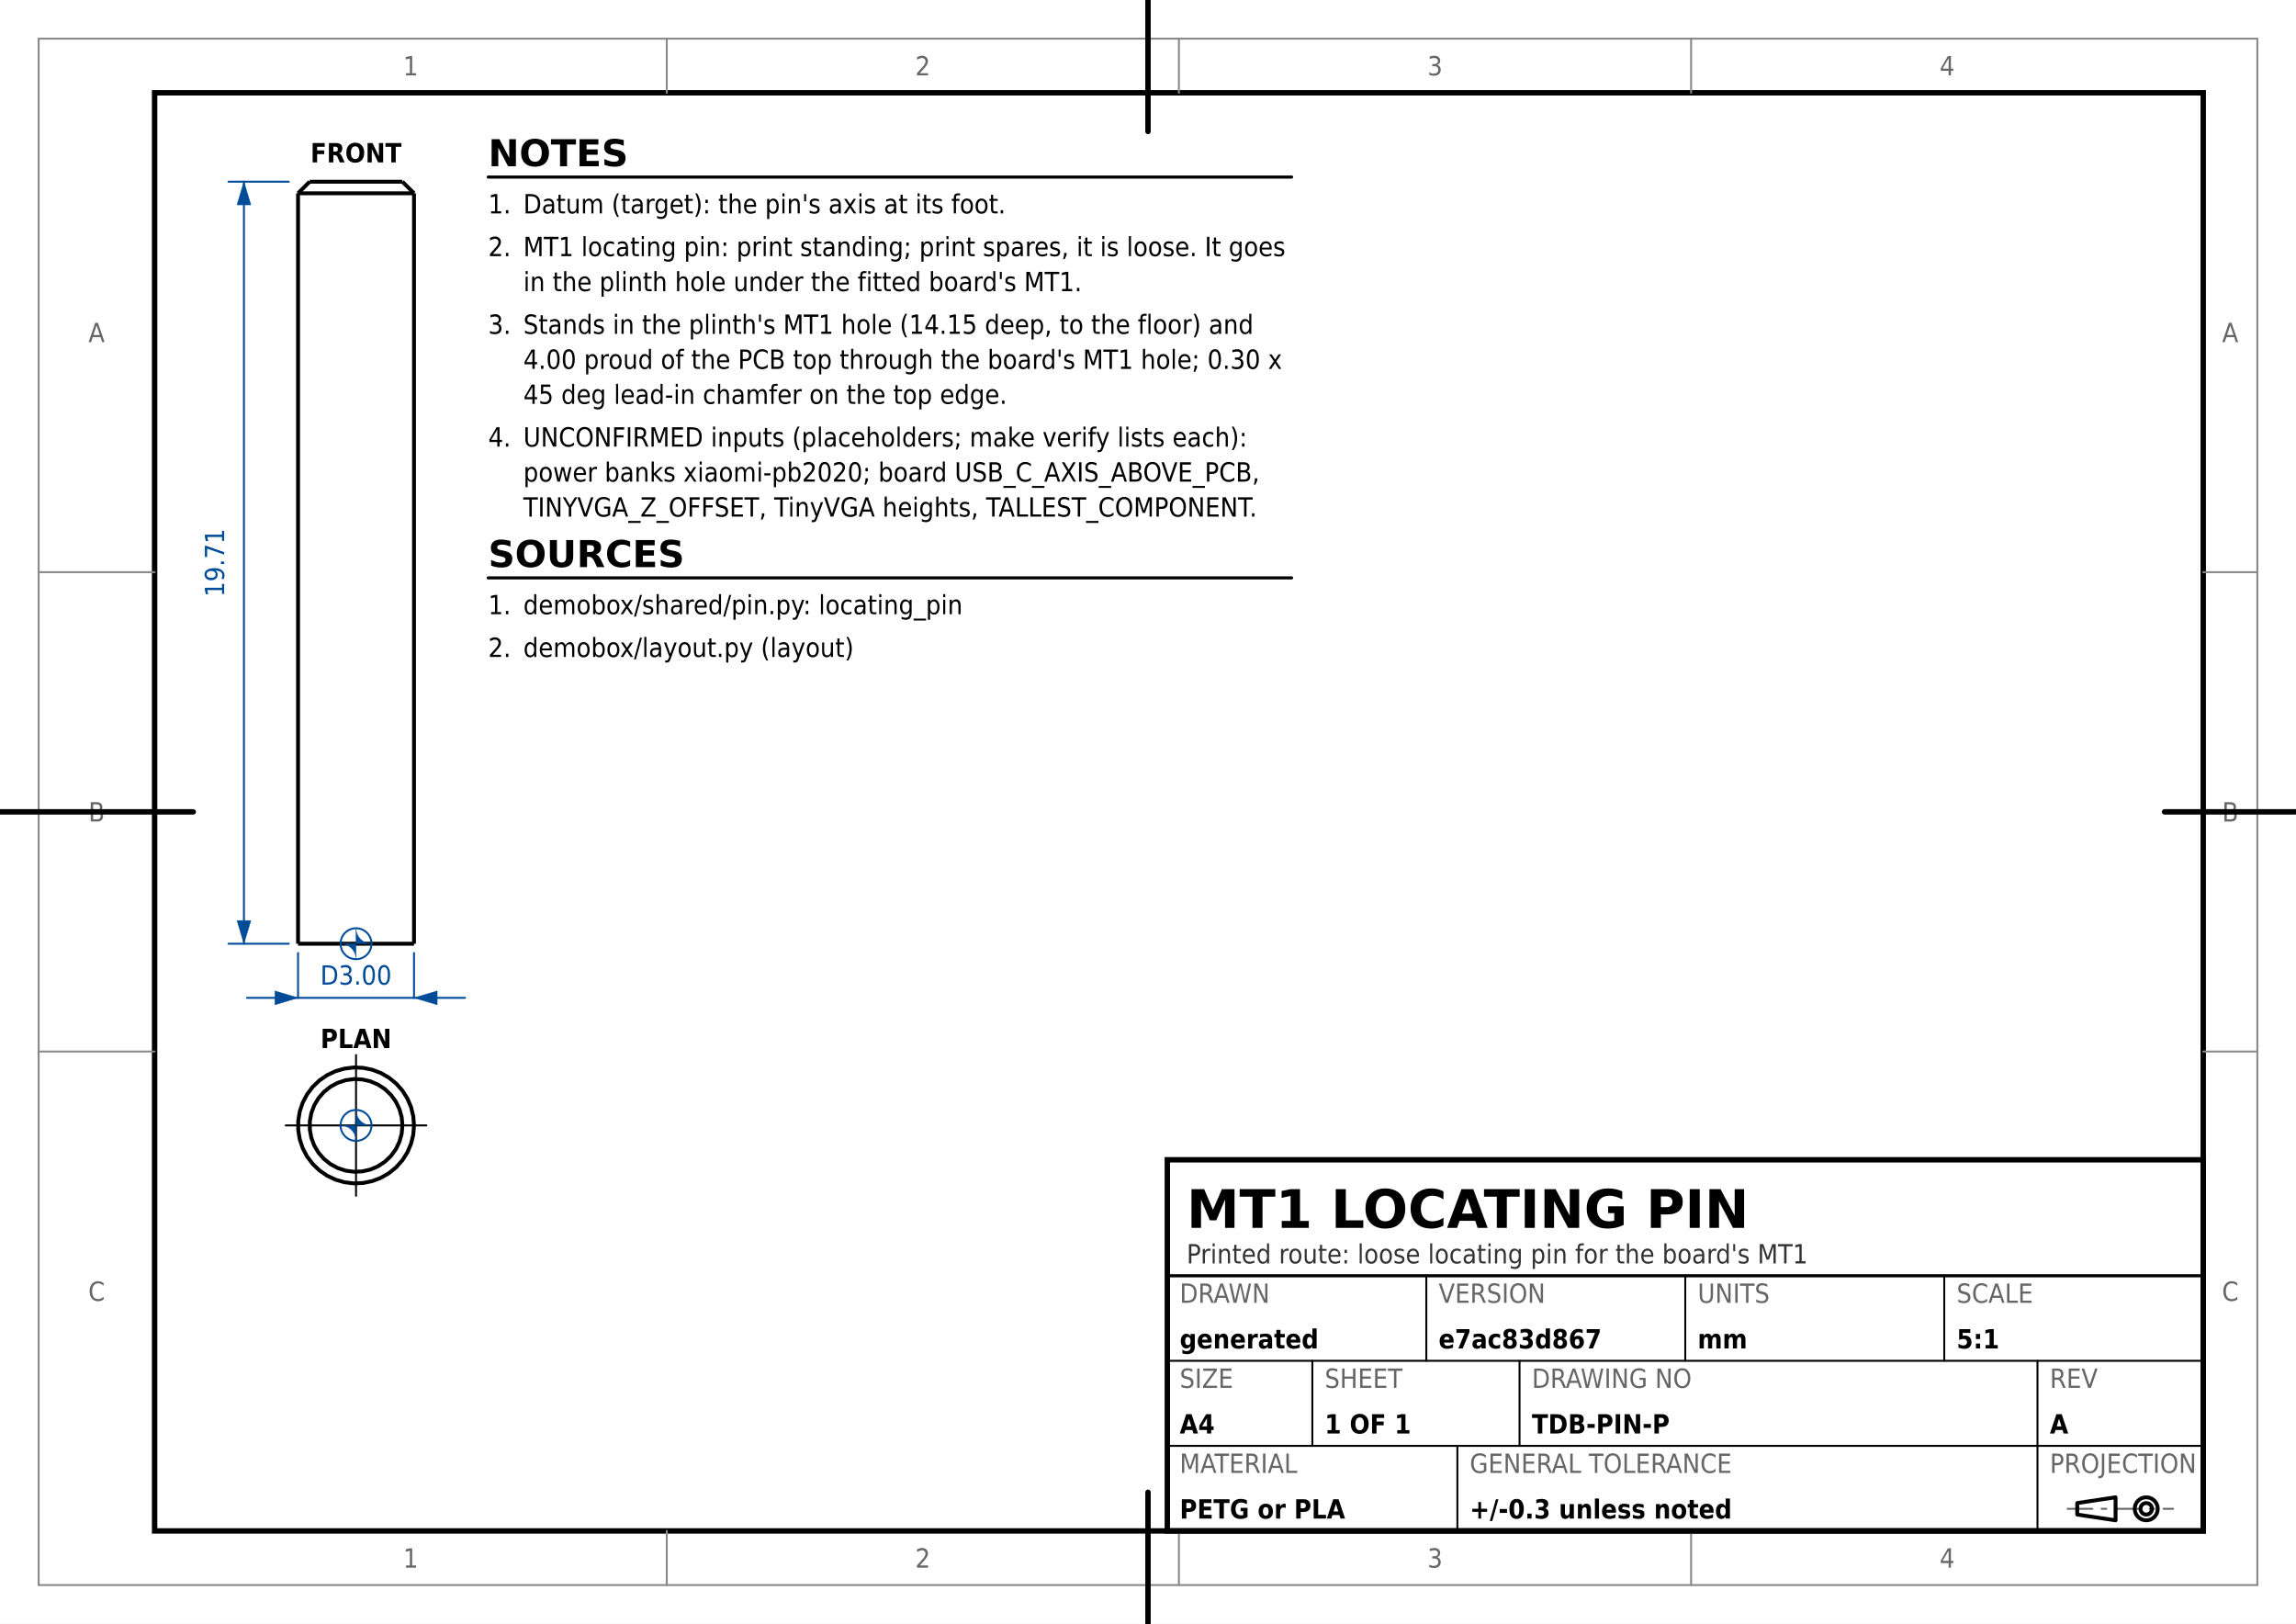
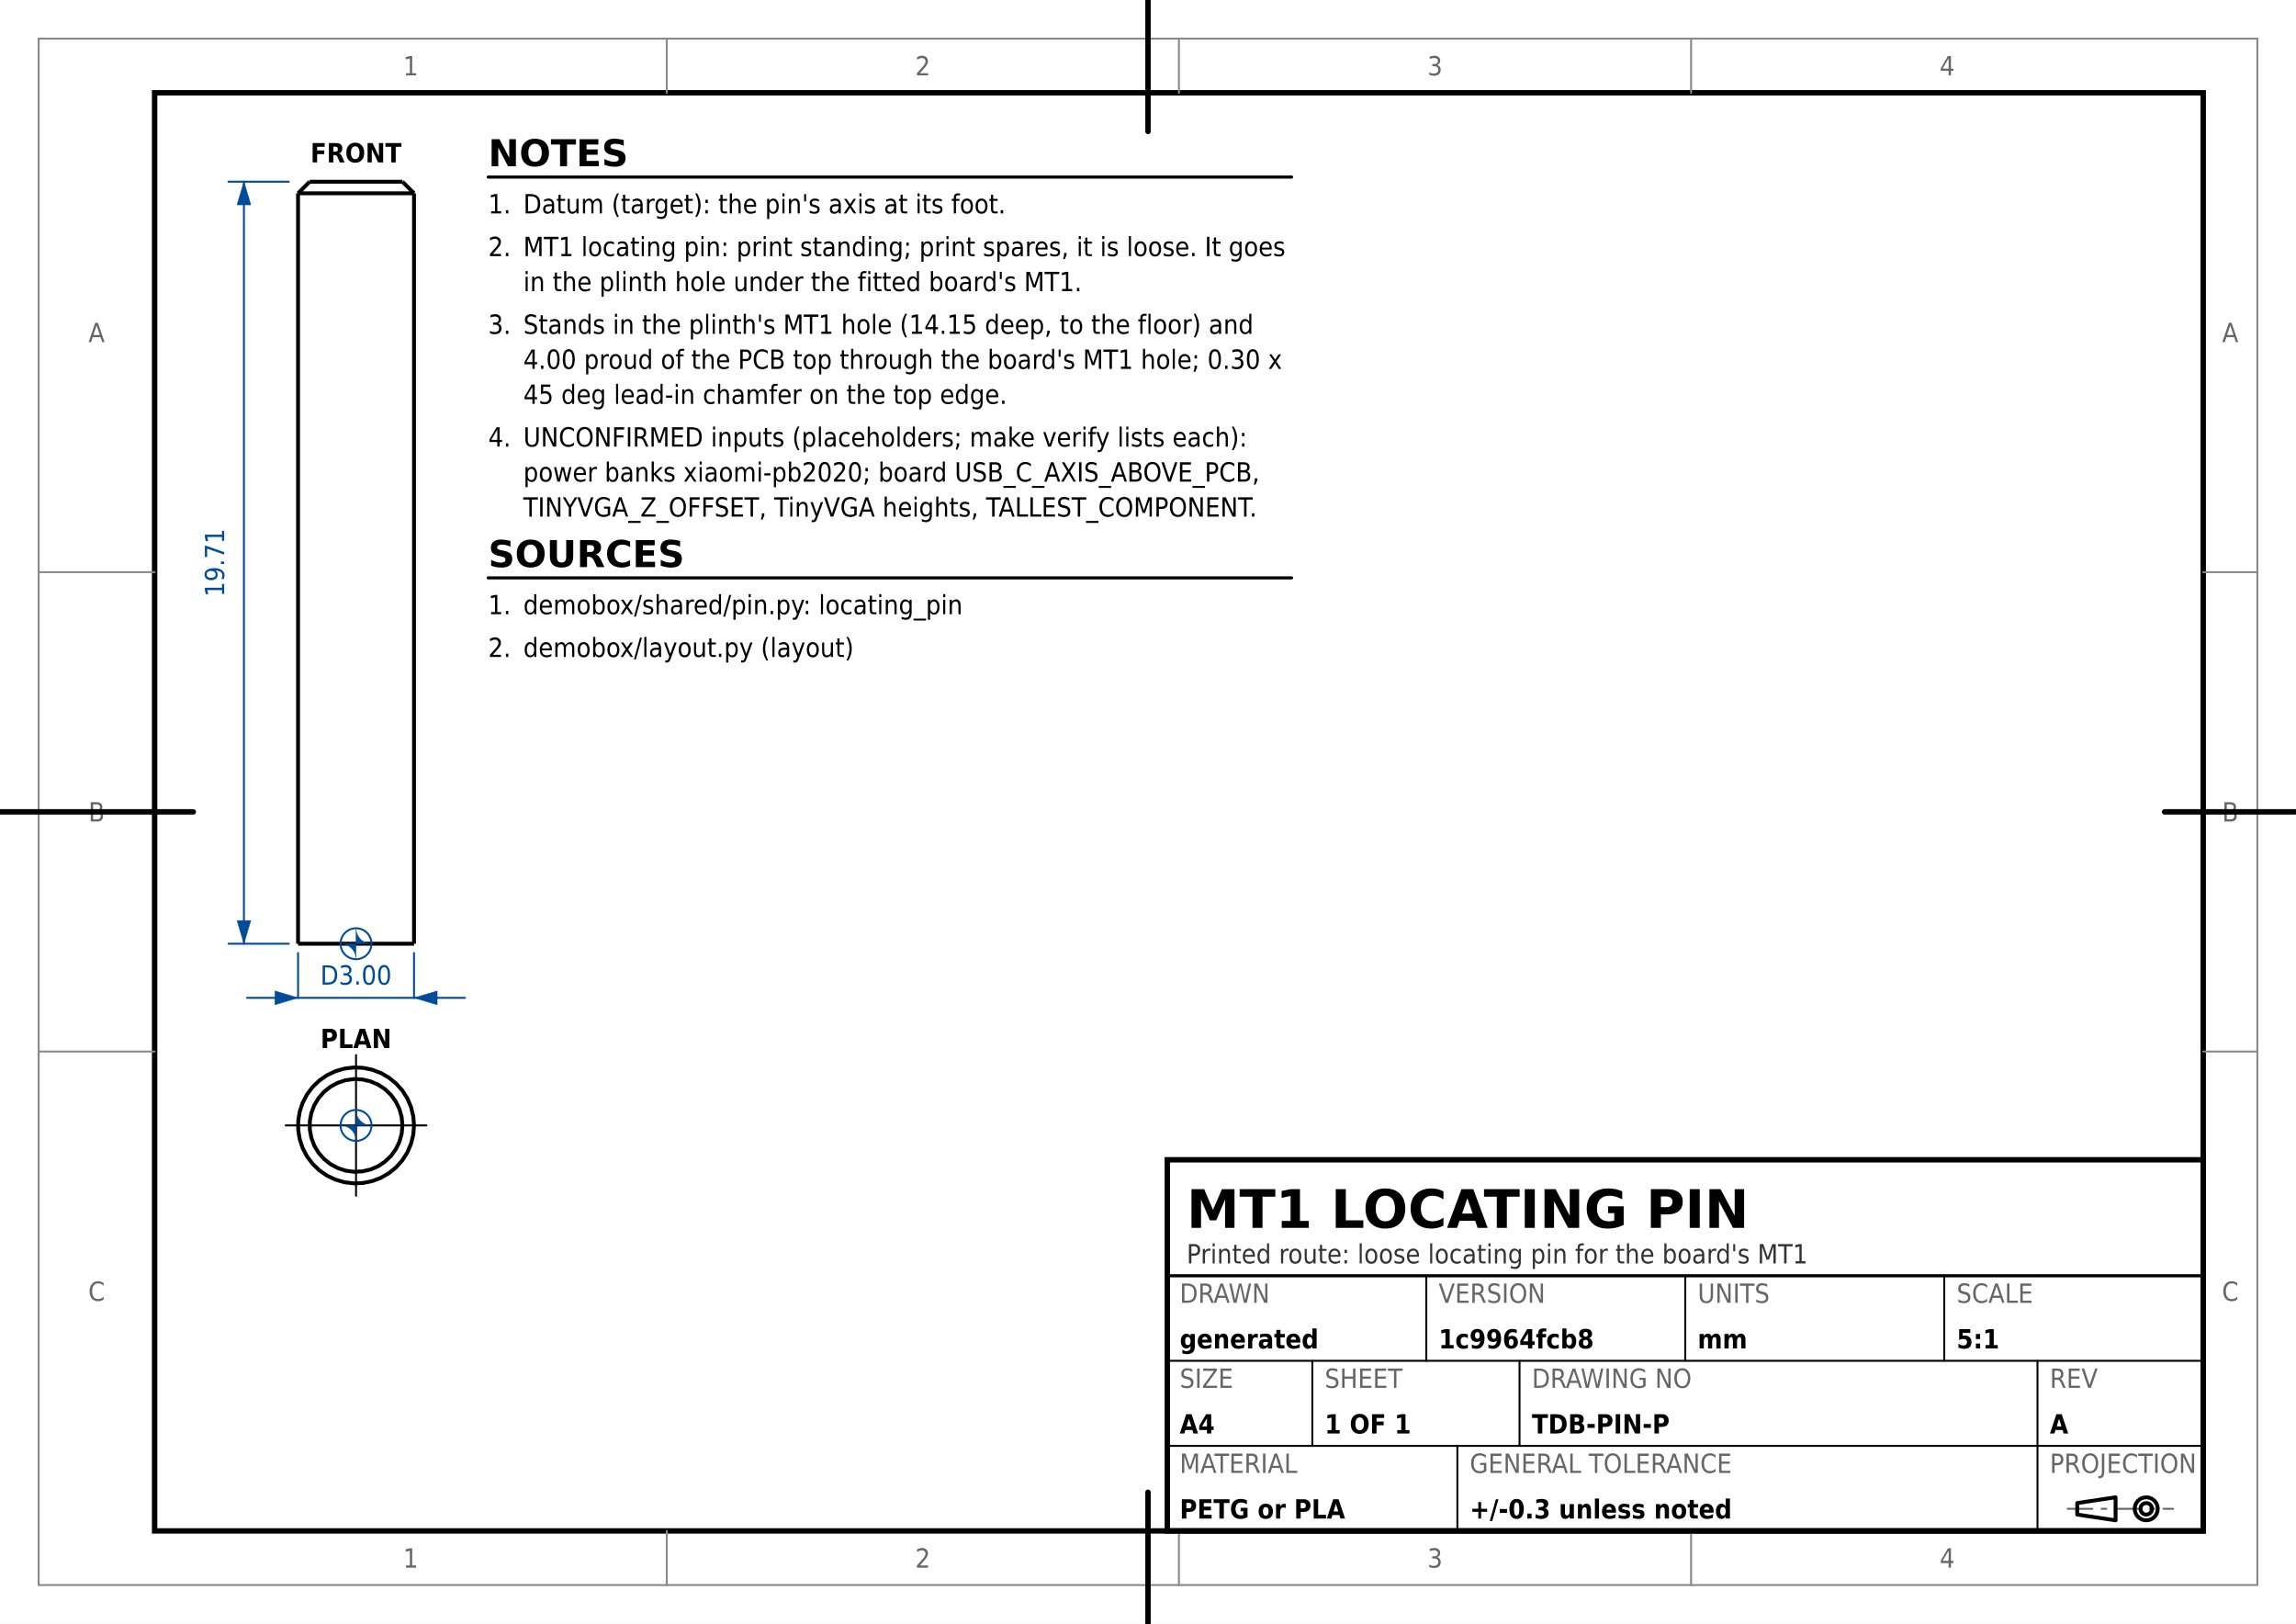
<svg xmlns="http://www.w3.org/2000/svg" version="1.1" width="297mm" height="210mm" viewBox="0 0 297 210">
  <rect width="100%" height="100%" fill="#ffffff" />
  <rect x="5" y="5" width="287" height="200" fill="none" stroke="#888888" stroke-width="0.25" />
  <rect x="20" y="12" width="265" height="186" fill="none" stroke="#000000" stroke-width="0.7" />
  <text x="53.125" y="202.75" font-family="DejaVu Sans Condensed, DejaVu Sans, Liberation Sans, sans-serif" font-size="3.429" fill="#666666" text-anchor="middle">1</text>
  <text x="53.125" y="9.75" font-family="DejaVu Sans Condensed, DejaVu Sans, Liberation Sans, sans-serif" font-size="3.429" fill="#666666" text-anchor="middle">1</text>
  <line x1="86.25" y1="205" x2="86.25" y2="198" stroke="#888888" stroke-width="0.25" stroke-linecap="round" />
  <line x1="86.25" y1="12" x2="86.25" y2="5" stroke="#888888" stroke-width="0.25" stroke-linecap="round" />
  <text x="119.375" y="202.75" font-family="DejaVu Sans Condensed, DejaVu Sans, Liberation Sans, sans-serif" font-size="3.429" fill="#666666" text-anchor="middle">2</text>
  <text x="119.375" y="9.75" font-family="DejaVu Sans Condensed, DejaVu Sans, Liberation Sans, sans-serif" font-size="3.429" fill="#666666" text-anchor="middle">2</text>
  <line x1="152.5" y1="205" x2="152.5" y2="198" stroke="#888888" stroke-width="0.25" stroke-linecap="round" />
  <line x1="152.5" y1="12" x2="152.5" y2="5" stroke="#888888" stroke-width="0.25" stroke-linecap="round" />
  <text x="185.625" y="202.75" font-family="DejaVu Sans Condensed, DejaVu Sans, Liberation Sans, sans-serif" font-size="3.429" fill="#666666" text-anchor="middle">3</text>
  <text x="185.625" y="9.75" font-family="DejaVu Sans Condensed, DejaVu Sans, Liberation Sans, sans-serif" font-size="3.429" fill="#666666" text-anchor="middle">3</text>
  <line x1="218.75" y1="205" x2="218.75" y2="198" stroke="#888888" stroke-width="0.25" stroke-linecap="round" />
  <line x1="218.75" y1="12" x2="218.75" y2="5" stroke="#888888" stroke-width="0.25" stroke-linecap="round" />
  <text x="251.875" y="202.75" font-family="DejaVu Sans Condensed, DejaVu Sans, Liberation Sans, sans-serif" font-size="3.429" fill="#666666" text-anchor="middle">4</text>
  <text x="251.875" y="9.75" font-family="DejaVu Sans Condensed, DejaVu Sans, Liberation Sans, sans-serif" font-size="3.429" fill="#666666" text-anchor="middle">4</text>
  <text x="12.5" y="168.25" font-family="DejaVu Sans Condensed, DejaVu Sans, Liberation Sans, sans-serif" font-size="3.429" fill="#666666" text-anchor="middle">C</text>
  <text x="288.5" y="168.25" font-family="DejaVu Sans Condensed, DejaVu Sans, Liberation Sans, sans-serif" font-size="3.429" fill="#666666" text-anchor="middle">C</text>
  <line x1="5" y1="136" x2="20" y2="136" stroke="#888888" stroke-width="0.25" stroke-linecap="round" />
  <line x1="285" y1="136" x2="292" y2="136" stroke="#888888" stroke-width="0.25" stroke-linecap="round" />
  <text x="12.5" y="106.25" font-family="DejaVu Sans Condensed, DejaVu Sans, Liberation Sans, sans-serif" font-size="3.429" fill="#666666" text-anchor="middle">B</text>
  <text x="288.5" y="106.25" font-family="DejaVu Sans Condensed, DejaVu Sans, Liberation Sans, sans-serif" font-size="3.429" fill="#666666" text-anchor="middle">B</text>
  <line x1="5" y1="74" x2="20" y2="74" stroke="#888888" stroke-width="0.25" stroke-linecap="round" />
  <line x1="285" y1="74" x2="292" y2="74" stroke="#888888" stroke-width="0.25" stroke-linecap="round" />
  <text x="12.5" y="44.25" font-family="DejaVu Sans Condensed, DejaVu Sans, Liberation Sans, sans-serif" font-size="3.429" fill="#666666" text-anchor="middle">A</text>
  <text x="288.5" y="44.25" font-family="DejaVu Sans Condensed, DejaVu Sans, Liberation Sans, sans-serif" font-size="3.429" fill="#666666" text-anchor="middle">A</text>
  <line x1="148.5" y1="210" x2="148.5" y2="193" stroke="#000000" stroke-width="0.7" stroke-linecap="round" />
  <line x1="148.5" y1="17" x2="148.5" y2="0" stroke="#000000" stroke-width="0.7" stroke-linecap="round" />
  <line x1="0" y1="105" x2="25" y2="105" stroke="#000000" stroke-width="0.7" stroke-linecap="round" />
  <line x1="280" y1="105" x2="297" y2="105" stroke="#000000" stroke-width="0.7" stroke-linecap="round" />
  <polyline points="53.555,122.055 53.555,25" fill="none" stroke="#000000" stroke-width="0.5" stroke-linejoin="round" />
  <polyline points="38.555,25 38.743,25 39.297,25 40.191,25 41.379,25 42.801,25 44.386,25 46.055,25 47.724,25 49.309,25 50.731,25 51.918,25 52.812,25 53.367,25 53.555,25" fill="none" stroke="#000000" stroke-width="0.5" stroke-linejoin="round" />
  <polyline points="38.555,122.055 38.743,122.055 39.297,122.055 40.191,122.055 41.379,122.055 42.801,122.055 44.386,122.055 46.055,122.055 47.724,122.055 49.309,122.055 50.731,122.055 51.918,122.055 52.812,122.055 53.367,122.055 53.555,122.055" fill="none" stroke="#000000" stroke-width="0.5" stroke-linejoin="round" />
  <polyline points="53.555,25 52.055,23.5" fill="none" stroke="#000000" stroke-width="0.5" stroke-linejoin="round" />
  <polyline points="40.055,23.5 40.205,23.5 40.649,23.5 41.364,23.5 42.314,23.5 43.451,23.5 44.72,23.5 46.055,23.5 47.39,23.5 48.658,23.5 49.796,23.5 50.746,23.5 51.461,23.5 51.904,23.5 52.055,23.5" fill="none" stroke="#000000" stroke-width="0.5" stroke-linejoin="round" />
  <polyline points="38.555,25 38.555,122.055" fill="none" stroke="#000000" stroke-width="0.5" stroke-linejoin="round" />
  <polyline points="40.055,23.5 38.555,25" fill="none" stroke="#000000" stroke-width="0.5" stroke-linejoin="round" />
  <polyline points="53.555,145.555 53.458,144.352 53.169,143.18 52.696,142.07 52.051,141.049 51.25,140.146 50.315,139.382 49.27,138.779 48.141,138.351 46.959,138.109 45.753,138.061 44.555,138.207 43.395,138.542 42.305,139.06 41.311,139.745 40.441,140.582 39.716,141.547 39.155,142.615 38.773,143.76 38.579,144.952 38.579,146.159 38.773,147.35 39.155,148.494 39.716,149.564 40.441,150.529 41.311,151.364 42.305,152.05 43.395,152.567 44.555,152.904 45.753,153.049 46.959,153 48.141,152.759 49.27,152.331 50.315,151.727 51.25,150.964 52.051,150.06 52.696,149.041 53.169,147.93 53.458,146.758 53.555,145.555" fill="none" stroke="#000000" stroke-width="0.5" stroke-linejoin="round" />
  <polyline points="52.055,145.555 51.958,144.483 51.672,143.447 51.205,142.477 50.573,141.607 49.796,140.864 48.898,140.272 47.909,139.849 46.86,139.609 45.786,139.561 44.72,139.706 43.697,140.038 42.749,140.548 41.908,141.218 41.201,142.029 40.649,142.952 40.271,143.959 40.079,145.017 40.079,146.093 40.271,147.151 40.649,148.159 41.201,149.082 41.908,149.892 42.749,150.562 43.697,151.072 44.72,151.405 45.786,151.549 46.86,151.5 47.909,151.262 48.898,150.839 49.796,150.246 50.573,149.502 51.205,148.632 51.672,147.663 51.958,146.626 52.055,145.555" fill="none" stroke="#000000" stroke-width="0.5" stroke-linejoin="round" />
  <line x1="36.955" y1="145.555" x2="55.155" y2="145.555" stroke="#000000" stroke-width="0.25" stroke-linecap="round" />
  <line x1="46.055" y1="154.655" x2="46.055" y2="136.455" stroke="#000000" stroke-width="0.25" stroke-linecap="round" />
  <circle cx="46.055" cy="122.055" r="2" fill="none" stroke="#004c99" stroke-width="0.25" />
  <path d="M 46.055 122.055 L 48.055 122.055 A 2.0 2.0 0 0 1 46.055 120.055 Z" fill="#004c99" stroke="#004c99" stroke-width="0.05" stroke-linejoin="round" stroke-linecap="round" />
  <path d="M 46.055 122.055 L 44.055 122.055 A 2.0 2.0 0 0 1 46.055 124.055 Z" fill="#004c99" stroke="#004c99" stroke-width="0.05" stroke-linejoin="round" stroke-linecap="round" />
  <circle cx="46.055" cy="145.555" r="2" fill="none" stroke="#004c99" stroke-width="0.25" />
  <path d="M 46.055 145.555 L 48.055 145.555 A 2.0 2.0 0 0 1 46.055 143.555 Z" fill="#004c99" stroke="#004c99" stroke-width="0.05" stroke-linejoin="round" stroke-linecap="round" />
  <path d="M 46.055 145.555 L 44.055 145.555 A 2.0 2.0 0 0 1 46.055 147.555 Z" fill="#004c99" stroke="#004c99" stroke-width="0.05" stroke-linejoin="round" stroke-linecap="round" />
  <line x1="37.355" y1="122.055" x2="29.555" y2="122.055" stroke="#004c99" stroke-width="0.25" stroke-linecap="round" />
  <line x1="37.355" y1="23.5" x2="29.555" y2="23.5" stroke="#004c99" stroke-width="0.25" stroke-linecap="round" />
  <line x1="31.555" y1="122.055" x2="31.555" y2="23.5" stroke="#004c99" stroke-width="0.25" stroke-linecap="round" />
  <polygon points="31.555,122.055 32.455,119.055 30.655,119.055" fill="#004c99" stroke="#004c99" stroke-width="0.05" stroke-linejoin="round" />
  <polygon points="31.555,23.5 30.655,26.5 32.455,26.5" fill="#004c99" stroke="#004c99" stroke-width="0.05" stroke-linejoin="round" />
  <text x="29" y="72.778" font-family="DejaVu Sans Condensed, DejaVu Sans, Liberation Sans, sans-serif" font-size="3.429" fill="#004c99" text-anchor="middle" transform="rotate(-90 29 72.7775)">19.71</text>
  <line x1="38.555" y1="123.255" x2="38.555" y2="129.055" stroke="#004c99" stroke-width="0.25" stroke-linecap="round" />
  <line x1="53.555" y1="123.255" x2="53.555" y2="129.055" stroke="#004c99" stroke-width="0.25" stroke-linecap="round" />
  <line x1="38.555" y1="129.055" x2="53.555" y2="129.055" stroke="#004c99" stroke-width="0.25" stroke-linecap="round" />
  <polygon points="38.555,129.055 35.555,128.155 35.555,129.955" fill="#004c99" stroke="#004c99" stroke-width="0.05" stroke-linejoin="round" />
  <polygon points="53.555,129.055 56.555,129.955 56.555,128.155" fill="#004c99" stroke="#004c99" stroke-width="0.05" stroke-linejoin="round" />
  <line x1="31.955" y1="129.055" x2="38.555" y2="129.055" stroke="#004c99" stroke-width="0.25" stroke-linecap="round" />
  <line x1="53.555" y1="129.055" x2="60.155" y2="129.055" stroke="#004c99" stroke-width="0.25" stroke-linecap="round" />
  <text x="46.055" y="127.346" font-family="DejaVu Sans Condensed, DejaVu Sans, Liberation Sans, sans-serif" font-size="3.429" fill="#004c99" text-anchor="middle">D3.00</text>
  <text x="46.055" y="21" font-family="DejaVu Sans Condensed, DejaVu Sans, Liberation Sans, sans-serif" font-size="3.429" fill="#000000" text-anchor="middle" font-weight="bold">FRONT</text>
  <text x="46.055" y="135.555" font-family="DejaVu Sans Condensed, DejaVu Sans, Liberation Sans, sans-serif" font-size="3.429" fill="#000000" text-anchor="middle" font-weight="bold">PLAN</text>
  <text x="63.155" y="21.5" font-family="DejaVu Sans, Liberation Sans, sans-serif" font-size="4.801" fill="#000000" text-anchor="start" font-weight="bold">NOTES</text>
  <line x1="63.155" y1="22.9" x2="167.077" y2="22.9" stroke="#000000" stroke-width="0.4" stroke-linecap="round" />
  <text x="63.155" y="27.6" font-family="DejaVu Sans Condensed, DejaVu Sans, Liberation Sans, sans-serif" font-size="3.429" fill="#000000" text-anchor="start">1.</text>
  <text x="67.697" y="27.6" font-family="DejaVu Sans Condensed, DejaVu Sans, Liberation Sans, sans-serif" font-size="3.429" fill="#000000" text-anchor="start">Datum (target): the pin's axis at its foot.</text>
  <text x="63.155" y="33.127" font-family="DejaVu Sans Condensed, DejaVu Sans, Liberation Sans, sans-serif" font-size="3.429" fill="#000000" text-anchor="start">2.</text>
  <text x="67.697" y="33.127" font-family="DejaVu Sans Condensed, DejaVu Sans, Liberation Sans, sans-serif" font-size="3.429" fill="#000000" text-anchor="start">MT1 locating pin: print standing; print spares, it is loose. It goes</text>
  <text x="67.697" y="37.654" font-family="DejaVu Sans Condensed, DejaVu Sans, Liberation Sans, sans-serif" font-size="3.429" fill="#000000" text-anchor="start">in the plinth hole under the fitted board's MT1.</text>
  <text x="63.155" y="43.18" font-family="DejaVu Sans Condensed, DejaVu Sans, Liberation Sans, sans-serif" font-size="3.429" fill="#000000" text-anchor="start">3.</text>
  <text x="67.697" y="43.18" font-family="DejaVu Sans Condensed, DejaVu Sans, Liberation Sans, sans-serif" font-size="3.429" fill="#000000" text-anchor="start">Stands in the plinth's MT1 hole (14.15 deep, to the floor) and</text>
  <text x="67.697" y="47.707" font-family="DejaVu Sans Condensed, DejaVu Sans, Liberation Sans, sans-serif" font-size="3.429" fill="#000000" text-anchor="start">4.00 proud of the PCB top through the board's MT1 hole; 0.30 x</text>
  <text x="67.697" y="52.234" font-family="DejaVu Sans Condensed, DejaVu Sans, Liberation Sans, sans-serif" font-size="3.429" fill="#000000" text-anchor="start">45 deg lead-in chamfer on the top edge.</text>
  <text x="63.155" y="57.761" font-family="DejaVu Sans Condensed, DejaVu Sans, Liberation Sans, sans-serif" font-size="3.429" fill="#000000" text-anchor="start">4.</text>
  <text x="67.697" y="57.761" font-family="DejaVu Sans Condensed, DejaVu Sans, Liberation Sans, sans-serif" font-size="3.429" fill="#000000" text-anchor="start">UNCONFIRMED inputs (placeholders; make verify lists each):</text>
  <text x="67.697" y="62.287" font-family="DejaVu Sans Condensed, DejaVu Sans, Liberation Sans, sans-serif" font-size="3.429" fill="#000000" text-anchor="start">power banks xiaomi-pb2020; board USB_C_AXIS_ABOVE_PCB,</text>
  <text x="67.697" y="66.814" font-family="DejaVu Sans Condensed, DejaVu Sans, Liberation Sans, sans-serif" font-size="3.429" fill="#000000" text-anchor="start">TINYVGA_Z_OFFSET, TinyVGA heights, TALLEST_COMPONENT.</text>
  <text x="63.155" y="73.341" font-family="DejaVu Sans, Liberation Sans, sans-serif" font-size="4.801" fill="#000000" text-anchor="start" font-weight="bold">SOURCES</text>
  <line x1="63.155" y1="74.741" x2="167.077" y2="74.741" stroke="#000000" stroke-width="0.4" stroke-linecap="round" />
  <text x="63.155" y="79.441" font-family="DejaVu Sans Condensed, DejaVu Sans, Liberation Sans, sans-serif" font-size="3.429" fill="#000000" text-anchor="start">1.</text>
  <text x="67.697" y="79.441" font-family="DejaVu Sans Condensed, DejaVu Sans, Liberation Sans, sans-serif" font-size="3.429" fill="#000000" text-anchor="start">demobox/shared/pin.py: locating_pin</text>
  <text x="63.155" y="84.968" font-family="DejaVu Sans Condensed, DejaVu Sans, Liberation Sans, sans-serif" font-size="3.429" fill="#000000" text-anchor="start">2.</text>
  <text x="67.697" y="84.968" font-family="DejaVu Sans Condensed, DejaVu Sans, Liberation Sans, sans-serif" font-size="3.429" fill="#000000" text-anchor="start">demobox/layout.py (layout)</text>
  <rect x="151" y="150" width="134" height="48" fill="none" stroke="#000000" stroke-width="0.7" />
  <line x1="151" y1="165" x2="285" y2="165" stroke="#000000" stroke-width="0.4" stroke-linecap="round" />
  <text x="153.5" y="158.8" font-family="DejaVu Sans, Liberation Sans, sans-serif" font-size="6.859" fill="#000000" text-anchor="start" font-weight="bold">MT1 LOCATING PIN</text>
  <text x="153.5" y="163.4" font-family="DejaVu Sans Condensed, DejaVu Sans, Liberation Sans, sans-serif" font-size="3.429" fill="#333333" text-anchor="start">Printed route: loose locating pin for the board's MT1</text>
  <text x="152.6" y="168.5" font-family="DejaVu Sans Condensed, DejaVu Sans, Liberation Sans, sans-serif" font-size="3.429" fill="#666666" text-anchor="start">DRAWN</text>
  <text x="152.6" y="174.4" font-family="DejaVu Sans Condensed, DejaVu Sans, Liberation Sans, sans-serif" font-size="3.429" fill="#000000" text-anchor="start" font-weight="bold">generated</text>
  <line x1="184.5" y1="176" x2="184.5" y2="165" stroke="#000000" stroke-width="0.25" stroke-linecap="round" />
  <text x="186.1" y="168.5" font-family="DejaVu Sans Condensed, DejaVu Sans, Liberation Sans, sans-serif" font-size="3.429" fill="#666666" text-anchor="start">VERSION</text>
-   <text x="186.1" y="174.4" font-family="DejaVu Sans Condensed, DejaVu Sans, Liberation Sans, sans-serif" font-size="3.429" fill="#000000" text-anchor="start" font-weight="bold">e7ac83d867</text>
+   <text x="186.1" y="174.4" font-family="DejaVu Sans Condensed, DejaVu Sans, Liberation Sans, sans-serif" font-size="3.429" fill="#000000" text-anchor="start" font-weight="bold">1c9964fcb8</text>
  <line x1="218" y1="176" x2="218" y2="165" stroke="#000000" stroke-width="0.25" stroke-linecap="round" />
  <text x="219.6" y="168.5" font-family="DejaVu Sans Condensed, DejaVu Sans, Liberation Sans, sans-serif" font-size="3.429" fill="#666666" text-anchor="start">UNITS</text>
  <text x="219.6" y="174.4" font-family="DejaVu Sans Condensed, DejaVu Sans, Liberation Sans, sans-serif" font-size="3.429" fill="#000000" text-anchor="start" font-weight="bold">mm</text>
  <line x1="251.5" y1="176" x2="251.5" y2="165" stroke="#000000" stroke-width="0.25" stroke-linecap="round" />
  <text x="253.1" y="168.5" font-family="DejaVu Sans Condensed, DejaVu Sans, Liberation Sans, sans-serif" font-size="3.429" fill="#666666" text-anchor="start">SCALE</text>
  <text x="253.1" y="174.4" font-family="DejaVu Sans Condensed, DejaVu Sans, Liberation Sans, sans-serif" font-size="3.429" fill="#000000" text-anchor="start" font-weight="bold">5:1</text>
  <line x1="151" y1="176" x2="285" y2="176" stroke="#000000" stroke-width="0.25" stroke-linecap="round" />
  <text x="152.6" y="179.5" font-family="DejaVu Sans Condensed, DejaVu Sans, Liberation Sans, sans-serif" font-size="3.429" fill="#666666" text-anchor="start">SIZE</text>
  <text x="152.6" y="185.4" font-family="DejaVu Sans Condensed, DejaVu Sans, Liberation Sans, sans-serif" font-size="3.429" fill="#000000" text-anchor="start" font-weight="bold">A4</text>
  <line x1="169.76" y1="187" x2="169.76" y2="176" stroke="#000000" stroke-width="0.25" stroke-linecap="round" />
  <text x="171.36" y="179.5" font-family="DejaVu Sans Condensed, DejaVu Sans, Liberation Sans, sans-serif" font-size="3.429" fill="#666666" text-anchor="start">SHEET</text>
  <text x="171.36" y="185.4" font-family="DejaVu Sans Condensed, DejaVu Sans, Liberation Sans, sans-serif" font-size="3.429" fill="#000000" text-anchor="start" font-weight="bold">1 OF 1</text>
  <line x1="196.56" y1="187" x2="196.56" y2="176" stroke="#000000" stroke-width="0.25" stroke-linecap="round" />
  <text x="198.16" y="179.5" font-family="DejaVu Sans Condensed, DejaVu Sans, Liberation Sans, sans-serif" font-size="3.429" fill="#666666" text-anchor="start">DRAWING NO</text>
  <text x="198.16" y="185.4" font-family="DejaVu Sans Condensed, DejaVu Sans, Liberation Sans, sans-serif" font-size="3.429" fill="#000000" text-anchor="start" font-weight="bold">TDB-PIN-P</text>
  <line x1="263.56" y1="187" x2="263.56" y2="176" stroke="#000000" stroke-width="0.25" stroke-linecap="round" />
  <text x="265.16" y="179.5" font-family="DejaVu Sans Condensed, DejaVu Sans, Liberation Sans, sans-serif" font-size="3.429" fill="#666666" text-anchor="start">REV</text>
  <text x="265.16" y="185.4" font-family="DejaVu Sans Condensed, DejaVu Sans, Liberation Sans, sans-serif" font-size="3.429" fill="#000000" text-anchor="start" font-weight="bold">A</text>
  <line x1="151" y1="187" x2="285" y2="187" stroke="#000000" stroke-width="0.25" stroke-linecap="round" />
  <text x="152.6" y="190.5" font-family="DejaVu Sans Condensed, DejaVu Sans, Liberation Sans, sans-serif" font-size="3.429" fill="#666666" text-anchor="start">MATERIAL</text>
  <text x="152.6" y="196.4" font-family="DejaVu Sans Condensed, DejaVu Sans, Liberation Sans, sans-serif" font-size="3.429" fill="#000000" text-anchor="start" font-weight="bold">PETG or PLA</text>
  <line x1="188.52" y1="198" x2="188.52" y2="187" stroke="#000000" stroke-width="0.25" stroke-linecap="round" />
  <text x="190.12" y="190.5" font-family="DejaVu Sans Condensed, DejaVu Sans, Liberation Sans, sans-serif" font-size="3.429" fill="#666666" text-anchor="start">GENERAL TOLERANCE</text>
  <text x="190.12" y="196.4" font-family="DejaVu Sans Condensed, DejaVu Sans, Liberation Sans, sans-serif" font-size="3.429" fill="#000000" text-anchor="start" font-weight="bold">+/-0.3 unless noted</text>
  <line x1="263.56" y1="198" x2="263.56" y2="187" stroke="#000000" stroke-width="0.25" stroke-linecap="round" />
  <text x="265.16" y="190.5" font-family="DejaVu Sans Condensed, DejaVu Sans, Liberation Sans, sans-serif" font-size="3.429" fill="#666666" text-anchor="start">PROJECTION</text>
  <line x1="267.46" y1="195.14" x2="281.1" y2="195.14" stroke="#666666" stroke-width="0.25" stroke-linecap="round" stroke-dasharray="3.2,1.2,0.6,1.2" />
  <polygon points="268.7,194.396 273.66,193.652 273.66,196.628 268.7,195.884" fill="none" stroke="#000000" stroke-width="0.5" stroke-linejoin="round" />
  <circle cx="277.628" cy="195.14" r="1.488" fill="none" stroke="#000000" stroke-width="0.5" />
  <circle cx="277.628" cy="195.14" r="0.744" fill="none" stroke="#000000" stroke-width="0.5" />
</svg>
